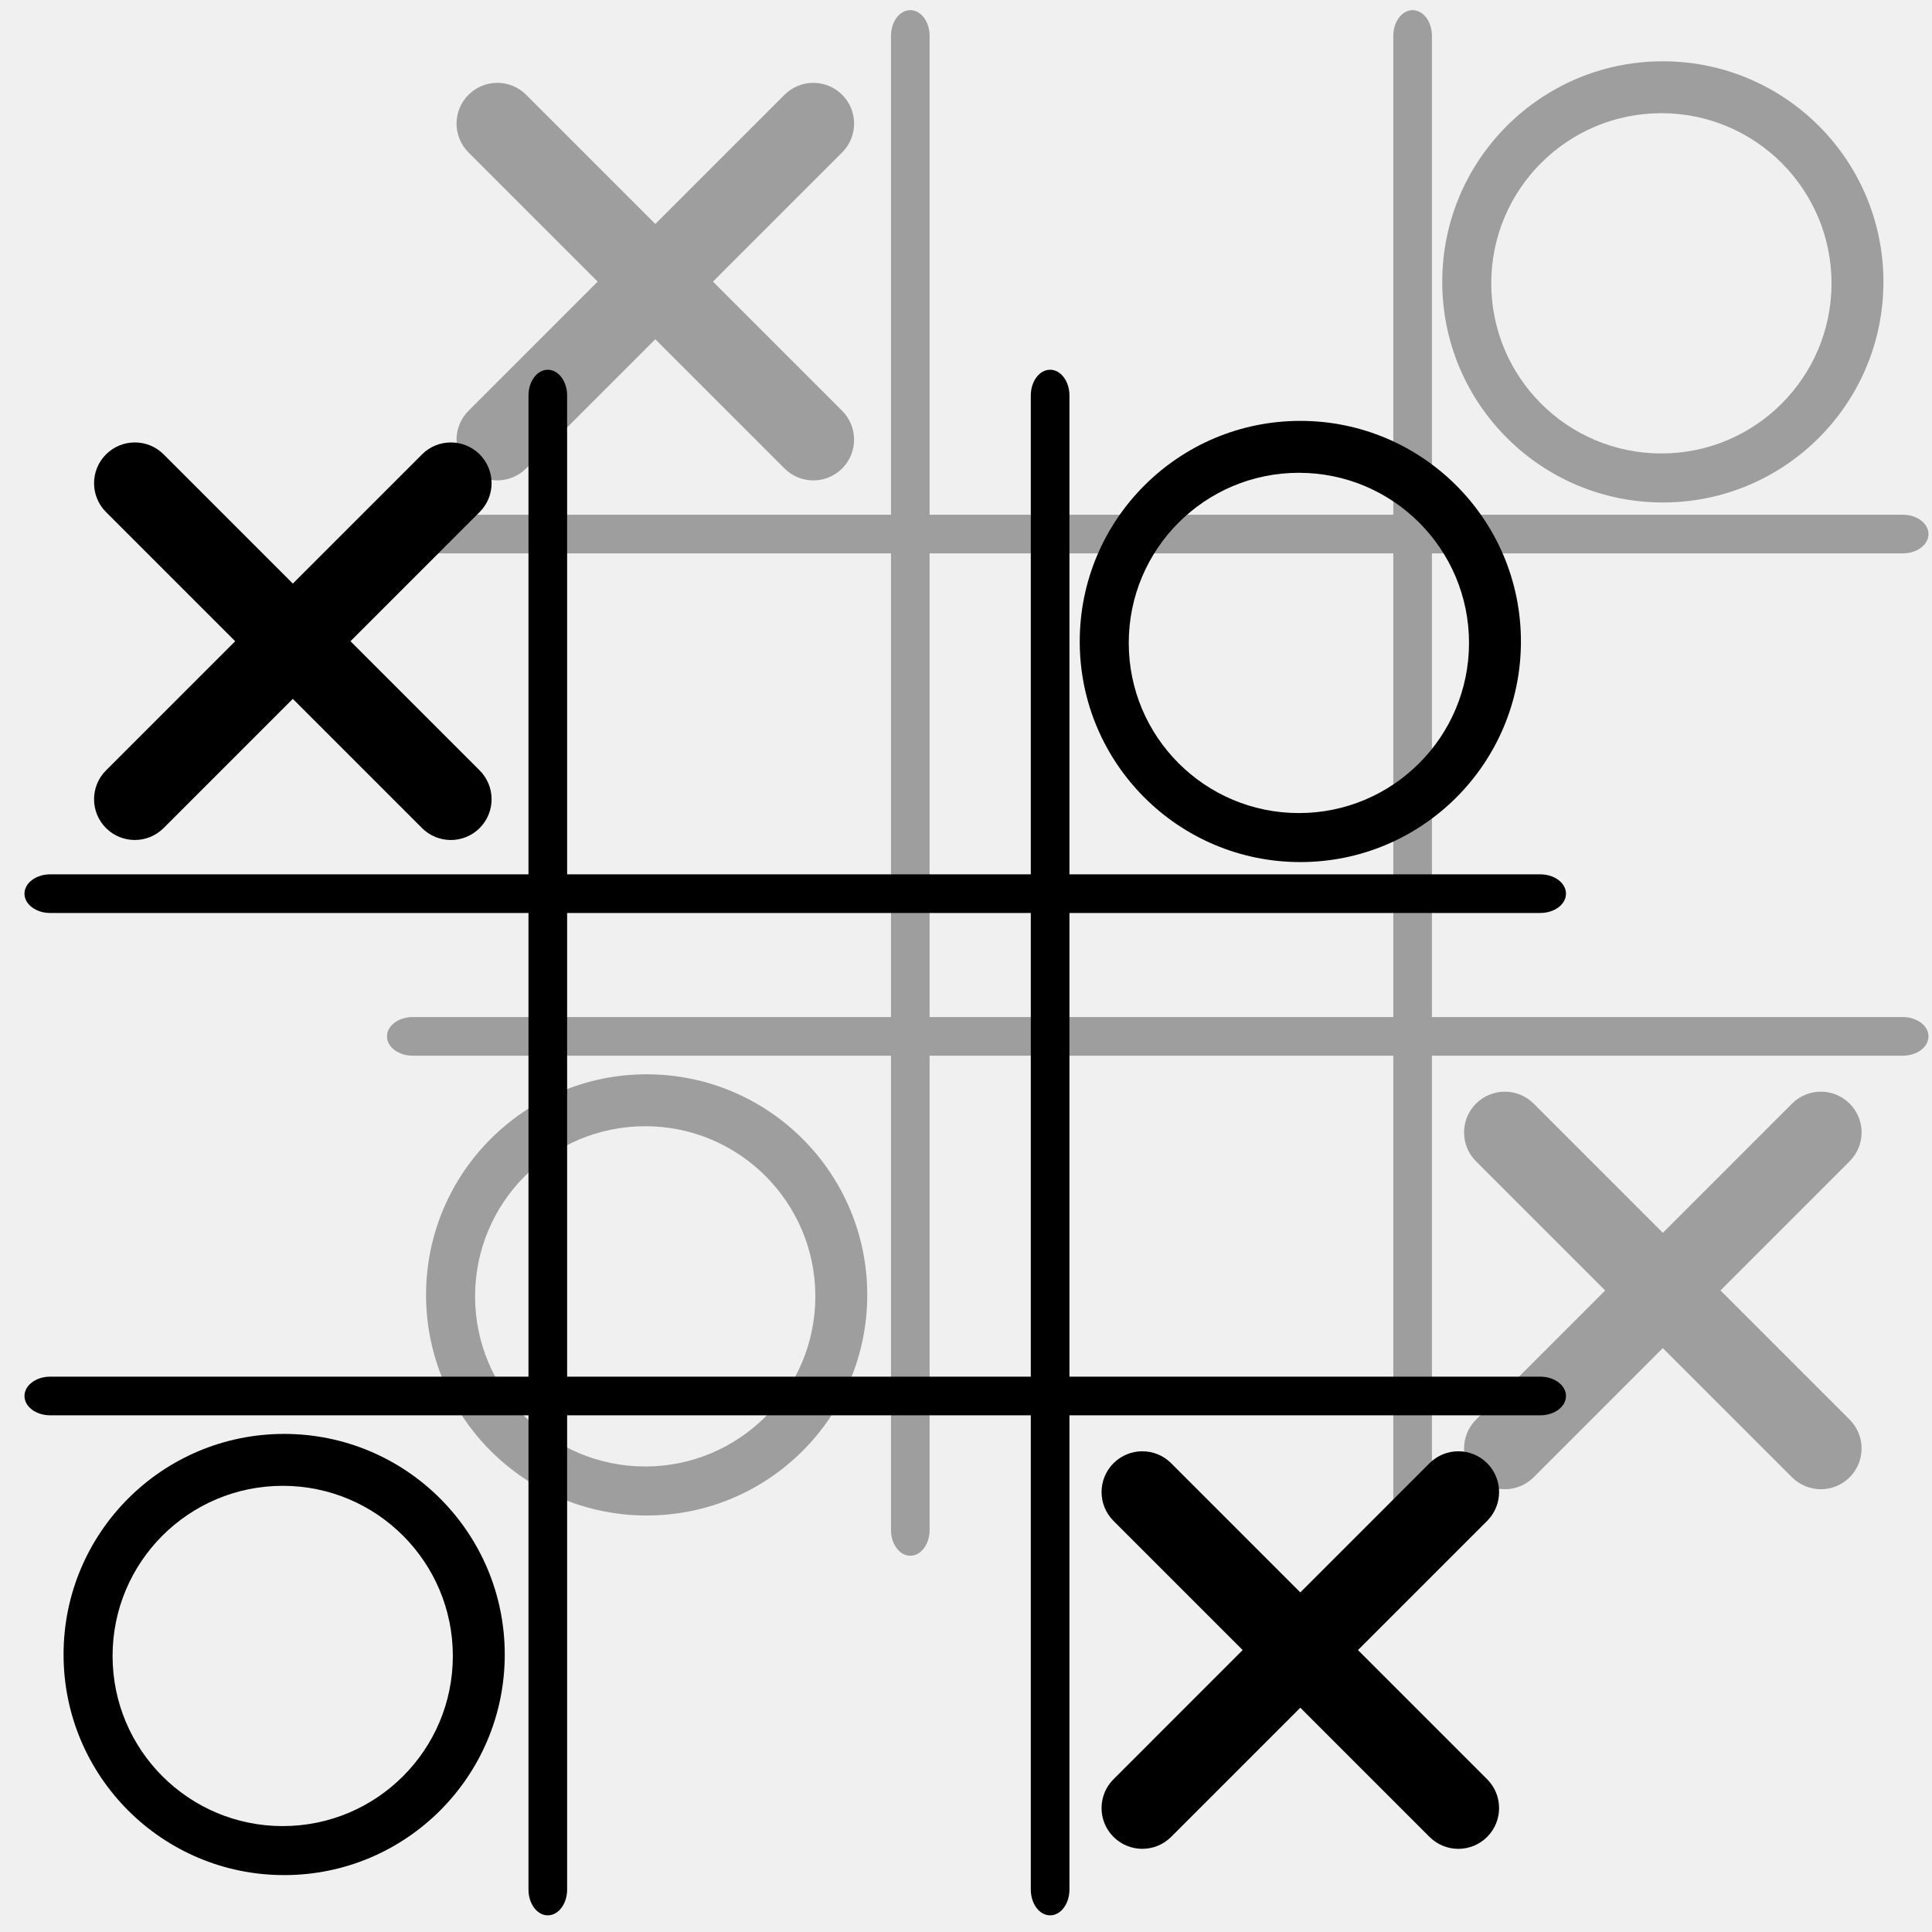
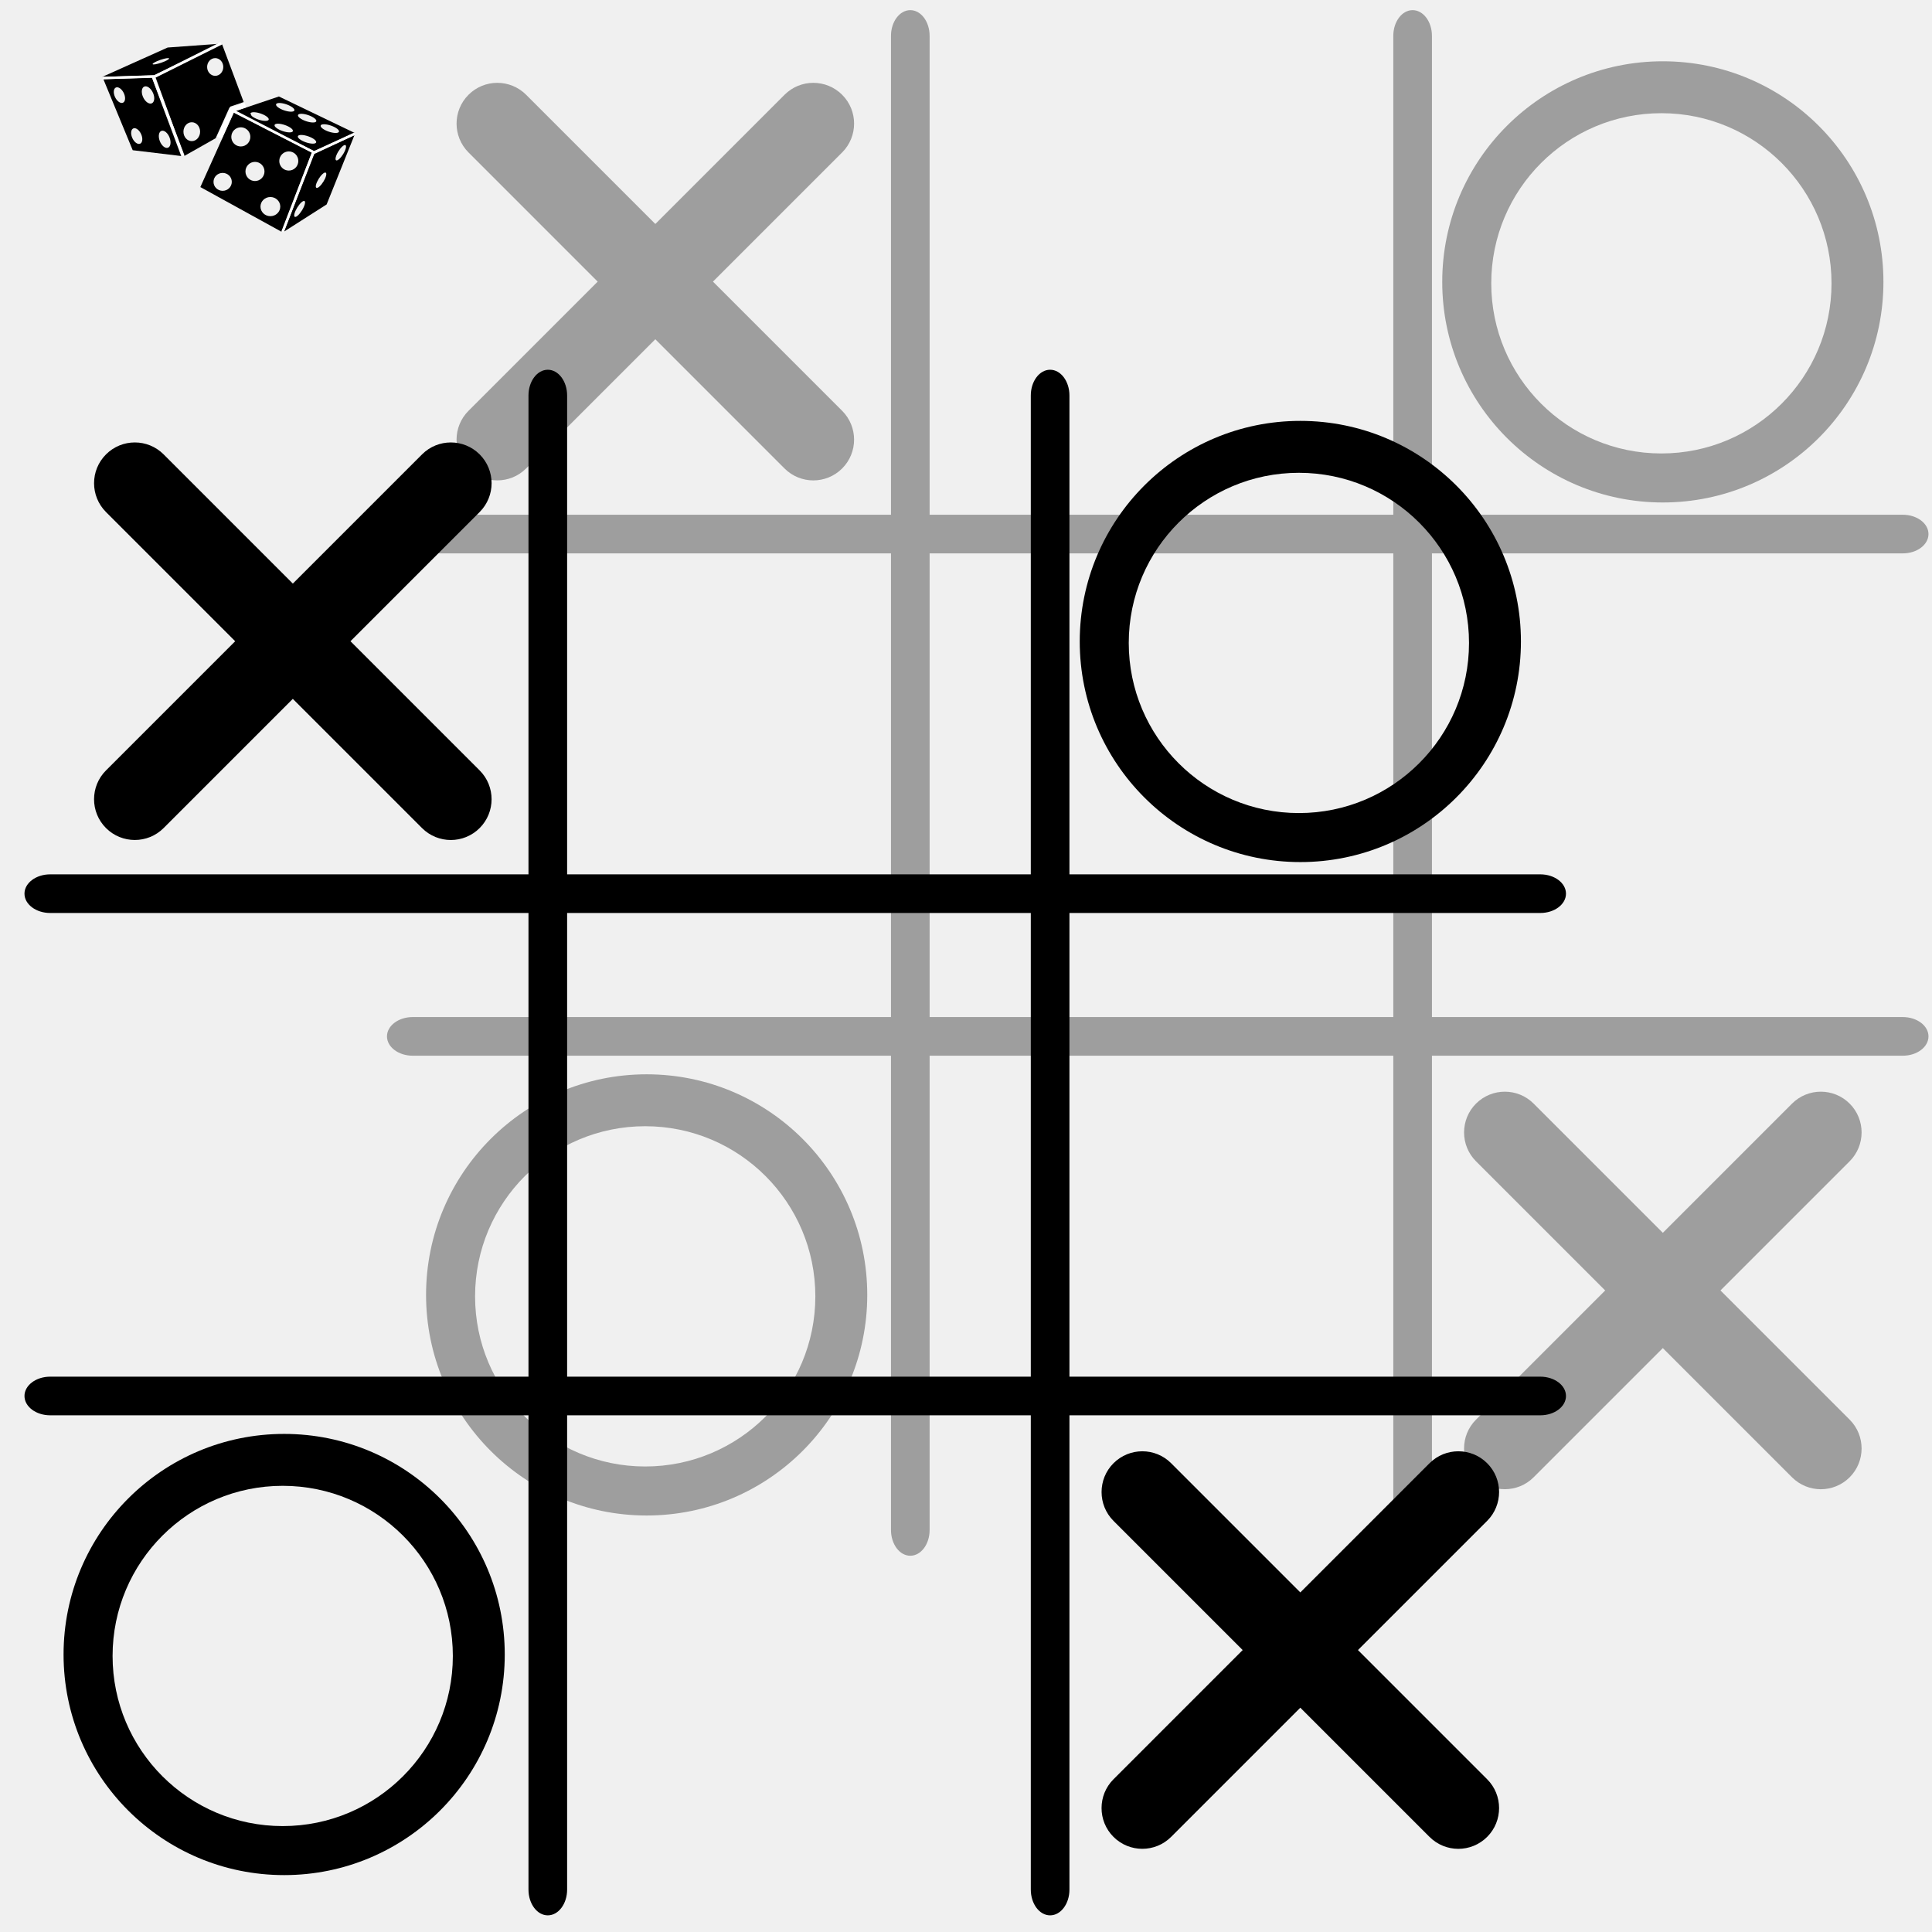
<svg xmlns="http://www.w3.org/2000/svg" version="1.1" id="Your_Icon" x="0px" y="0px" width="100px" height="100px" viewBox="0 0 100 100" enable-background="new 0 0 100 100" xml:space="preserve">
  <defs id="defs25" />
  <path d="m 53.354,20.471 v 24.785 h -24 v -24.785 c 0,-0.368 -0.112,-0.701 -0.293,-0.943 -0.181,-0.241 -0.431,-0.39 -0.707,-0.39 -0.552,0 -1,0.597 -1,1.333 v 24.785 H 2.597 c -0.367,0 -0.699,0.112 -0.94,0.293 -0.241,0.181 -0.39,0.431 -0.39,0.707 0,0.552 0.596,1 1.33,1 H 27.354 v 24 H 2.597 c -0.367,0 -0.699,0.112 -0.94,0.293 -0.241,0.181 -0.39,0.431 -0.39,0.707 0,0.552 0.596,1 1.33,1 H 27.354 v 24.549 c 0,0.368 0.112,0.701 0.293,0.943 0.181,0.241 0.431,0.39 0.707,0.39 0.552,0 1,-0.597 1,-1.333 v -24.549 h 24 v 24.549 c 0,0.368 0.112,0.701 0.293,0.943 0.181,0.241 0.431,0.39 0.707,0.39 0.552,0 1,-0.597 1,-1.333 v -24.549 h 24.372 c 0.367,0 0.699,-0.112 0.94,-0.293 0.24,-0.181 0.389,-0.431 0.389,-0.707 0,-0.552 -0.595,-1 -1.329,-1 h -24.372 v -24 h 24.372 c 0.367,0 0.699,-0.112 0.94,-0.293 0.24,-0.181 0.389,-0.431 0.389,-0.707 0,-0.552 -0.595,-1 -1.329,-1 h -24.372 v -24.785 c 0,-0.368 -0.112,-0.701 -0.293,-0.943 -0.181,-0.241 -0.431,-0.39 -0.707,-0.39 -0.552,0 -1,0.597 -1,1.333 z m 0,50.785 h -24 v -24 h 24 v 24 z" id="path3" />
  <path d="m 5.487,23.519 c 0.823,-0.824 2.159,-0.825 2.983,0 l 6.687,6.687 6.687,-6.687 c 0.824,-0.825 2.16,-0.823 2.983,0 0.412,0.412 0.618,0.952 0.618,1.492 -10e-4,0.539 -0.206,1.079 -0.618,1.492 l -6.687,6.687 6.687,6.687 c 0.824,0.824 0.823,2.16 0,2.983 -0.412,0.412 -0.952,0.618 -1.492,0.619 -0.539,-10e-4 -1.079,-0.206 -1.492,-0.619 l -6.687,-6.687 -6.687,6.687 c -0.824,0.824 -2.16,0.823 -2.983,0 -0.823,-0.823 -0.824,-2.159 0,-2.983 l 6.687,-6.687 -6.687,-6.687 c -0.823,-0.826 -0.823,-2.161 0.001,-2.984 z" id="path9" />
  <path d="m 57.635,75.736 c 0.823,-0.823 2.159,-0.824 2.983,0 l 6.687,6.687 6.687,-6.687 c 0.824,-0.824 2.16,-0.823 2.983,0 0.412,0.412 0.618,0.952 0.618,1.492 -0.001,0.539 -0.206,1.079 -0.618,1.492 l -6.687,6.687 6.687,6.687 c 0.824,0.824 0.823,2.16 0,2.983 -0.412,0.412 -0.952,0.618 -1.492,0.619 -0.539,-0.001 -1.079,-0.206 -1.492,-0.619 l -6.687,-6.687 -6.687,6.687 c -0.824,0.824 -2.16,0.823 -2.983,0 -0.823,-0.823 -0.824,-2.159 0,-2.983 l 6.687,-6.687 -6.687,-6.687 c -0.823,-0.825 -0.822,-2.16 10e-4,-2.984 z" id="path15" />
  <path d="m 3.29,85.637 c 0,6.306 5.112,11.418 11.418,11.418 6.306,0 11.418,-5.112 11.418,-11.418 0,-6.306 -5.112,-11.418 -11.418,-11.418 -6.306,0 -11.418,5.112 -11.418,11.418 z m 20.149,0.075 c 0,4.863 -3.942,8.806 -8.806,8.806 -4.863,0 -8.806,-3.943 -8.806,-8.806 0,-4.864 3.943,-8.806 8.806,-8.806 4.864,0 8.806,3.942 8.806,8.806 z" id="path19" />
  <path d="m 55.887,33.203 c 0,6.306 5.112,11.418 11.418,11.418 6.306,0 11.418,-5.112 11.418,-11.418 0,-6.306 -5.112,-11.418 -11.418,-11.418 -6.306,0 -11.418,5.112 -11.418,11.418 z m 20.149,0.075 c 0,4.863 -3.942,8.806 -8.806,8.806 -4.863,0 -8.806,-3.943 -8.806,-8.806 0,-4.864 3.943,-8.806 8.806,-8.806 4.864,0 8.806,3.942 8.806,8.806 z" id="path21" />
  <path d="M 72.117,1.858 V 26.643 h -24 V 1.858 c 0,-0.368 -0.112,-0.701 -0.293,-0.943 -0.181,-0.241 -0.431,-0.39 -0.707,-0.39 -0.552,0 -1,0.597 -1,1.333 V 26.643 h -24.757 c -0.367,0 -0.699,0.112 -0.94,0.293 -0.241,0.181 -0.39,0.431 -0.39,0.707 0,0.552 0.596,1 1.33,1 h 24.757 v 24 h -24.757 c -0.367,0 -0.699,0.112 -0.94,0.293 -0.241,0.181 -0.39,0.431 -0.39,0.707 0,0.552 0.596,1 1.33,1 h 24.757 v 24.549 c 0,0.368 0.112,0.701 0.293,0.943 0.181,0.241 0.431,0.39 0.707,0.39 0.552,0 1,-0.597 1,-1.333 v -24.549 h 24 v 24.549 c 0,0.368 0.112,0.701 0.293,0.943 0.181,0.241 0.431,0.39 0.707,0.39 0.552,0 1,-0.597 1,-1.333 v -24.549 h 24.372 c 0.367,0 0.699,-0.112 0.94,-0.293 0.24,-0.181 0.389,-0.431 0.389,-0.707 0,-0.552 -0.595,-1 -1.329,-1 h -24.372 v -24 h 24.372 c 0.367,0 0.699,-0.112 0.94,-0.293 0.24,-0.181 0.389,-0.431 0.389,-0.707 0,-0.552 -0.595,-1 -1.329,-1 h -24.372 V 1.858 c 0,-0.368 -0.112,-0.701 -0.293,-0.943 -0.181,-0.241 -0.431,-0.39 -0.707,-0.39 -0.552,0 -1,0.597 -1,1.333 z m 0,50.785 h -24 v -24 h 24 v 24 z" id="path3-4" style="opacity:0.341" />
  <path d="m 24.25,4.906 c 0.823,-0.824 2.159,-0.825 2.983,0 l 6.687,6.687 6.687,-6.687 c 0.824,-0.825 2.16,-0.823 2.983,0 0.412,0.412 0.618,0.952 0.618,1.492 -10e-4,0.539 -0.206,1.079 -0.618,1.492 l -6.687,6.687 6.687,6.687 c 0.824,0.824 0.823,2.16 0,2.983 -0.412,0.412 -0.952,0.618 -1.492,0.619 -0.539,-0.001 -1.079,-0.206 -1.492,-0.619 l -6.687,-6.687 -6.687,6.687 c -0.824,0.824 -2.16,0.823 -2.983,0 -0.823,-0.823 -0.824,-2.159 0,-2.983 l 6.687,-6.687 -6.687,-6.687 c -0.823,-0.826 -0.823,-2.161 10e-4,-2.984 z" id="path9-2" style="opacity:0.341" />
  <path d="m 76.398,57.123 c 0.823,-0.823 2.159,-0.824 2.983,0 l 6.687,6.687 6.687,-6.687 c 0.824,-0.824 2.16,-0.823 2.983,0 0.412,0.412 0.618,0.952 0.618,1.492 -10e-4,0.539 -0.206,1.079 -0.618,1.492 l -6.687,6.687 6.687,6.687 c 0.824,0.824 0.823,2.16 0,2.983 -0.412,0.412 -0.952,0.618 -1.492,0.619 -0.539,-0.001 -1.079,-0.206 -1.492,-0.619 l -6.687,-6.687 -6.687,6.687 c -0.824,0.824 -2.16,0.823 -2.983,0 -0.823,-0.823 -0.824,-2.159 0,-2.983 l 6.687,-6.687 -6.687,-6.687 c -0.823,-0.825 -0.822,-2.16 10e-4,-2.984 z" id="path15-3" style="opacity:0.341" />
  <path d="m 22.053,67.024 c 0,6.306 5.112,11.418 11.418,11.418 6.306,0 11.418,-5.112 11.418,-11.418 0,-6.306 -5.112,-11.418 -11.418,-11.418 -6.306,0 -11.418,5.112 -11.418,11.418 z m 20.149,0.075 c 0,4.863 -3.942,8.806 -8.806,8.806 -4.863,0 -8.806,-3.943 -8.806,-8.806 0,-4.864 3.943,-8.806 8.806,-8.806 4.864,0 8.806,3.942 8.806,8.806 z" id="path19-2" style="opacity:0.341" />
  <path d="m 74.65,14.59 c 0,6.306 5.112,11.418 11.418,11.418 6.306,0 11.418,-5.112 11.418,-11.418 0,-6.306 -5.112,-11.418 -11.418,-11.418 -6.306,0 -11.418,5.112 -11.418,11.418 z m 20.149,0.075 c 0,4.863 -3.942,8.806 -8.806,8.806 -4.863,0 -8.806,-3.943 -8.806,-8.806 0,-4.864 3.943,-8.806 8.806,-8.806 4.864,0 8.806,3.942 8.806,8.806 z" id="path21-2" style="opacity:0.341" />
+   <g transform="matrix(0.1371834,0,0,0.1245401,5.038758,1.020379)" id="g3044">
+     <g id="g4041">
+       <g id="Captions" />
+       <path id="path10" d="M 26.53,11.559 1.858,23.755 21.425,23.045 45.955,10 26.53,11.559 z m -2.351,6.292 c -1.714,0.655 -3.201,0.929 -3.322,0.613 -0.122,-0.318 1.169,-1.105 2.882,-1.761 1.713,-0.655 3.201,-0.929 3.322,-0.612 0.122,0.317 -1.169,1.105 -2.882,1.76 z" />
+       <path id="path14" d="M 20.576,24.037 2.284,24.747 13.344,54.24 31.635,56.65 20.576,24.037 z M 9.602,34.523 C 8.656,34.9 7.321,33.781 6.621,32.023 5.922,30.265 6.12,28.534 7.065,28.157 c 0.946,-0.377 2.28,0.742 2.981,2.5 0.7,1.758 0.501,3.489 -0.444,3.866 z m 6.464,17.039 c -0.953,0.358 -2.267,-0.785 -2.935,-2.556 -0.669,-1.771 -0.438,-3.497 0.514,-3.856 0.953,-0.36 2.266,0.784 2.935,2.555 0.669,1.769 0.439,3.496 -0.514,3.857 z M 20.46,34.79 c -1.063,0.406 -2.527,-0.84 -3.268,-2.784 -0.739,-1.944 -0.478,-3.848 0.586,-4.252 1.065,-0.407 2.528,0.84 3.268,2.783 0.742,1.943 0.479,3.848 -0.586,4.253 z m 6.115,18.433 c -1.039,0.346 -2.405,-0.952 -3.05,-2.896 -0.646,-1.943 -0.327,-3.801 0.711,-4.146 1.039,-0.346 2.406,0.952 3.051,2.896 0.646,1.944 0.327,3.8 -0.712,4.146 z" />
+       <path id="path18" d="M 81.827,55.799 70.343,88.127 86.507,76.781 97,48 81.827,55.799 z m -4.574,23.354 c -1.008,1.819 -2.241,3.064 -2.756,2.775 -0.513,-0.282 -0.112,-1.986 0.895,-3.805 1.009,-1.816 2.242,-3.061 2.756,-2.775 0.514,0.286 0.113,1.99 -0.895,3.805 z m 8.081,-11.922 c -0.967,1.745 -2.169,2.932 -2.683,2.646 -0.515,-0.286 -0.146,-1.931 0.823,-3.679 0.968,-1.745 2.169,-2.932 2.682,-2.646 0.514,0.287 0.147,1.931 -0.822,3.679 z m 4.761,-8.789 c -0.513,-0.284 -0.145,-1.933 0.823,-3.679 0.969,-1.746 2.169,-2.932 2.683,-2.646 0.514,0.284 0.146,1.931 -0.822,3.678 -0.968,1.746 -2.17,2.933 -2.684,2.647 z" />
+       <path id="path22" d="M 50.209,36.09 55.217,34.227 47.09,10.283 21.993,24.037 32.769,56.649 44.64,49.254 49.784,36.656 50.209,36.09 z M 35.627,50.458 c -1.736,0 -3.143,-1.756 -3.143,-3.923 0,-2.166 1.407,-3.923 3.143,-3.923 1.736,0 3.144,1.757 3.144,3.923 0,2.167 -1.408,3.923 -3.144,3.923 z m 8.84,-27.13 c -1.684,0 -3.049,-1.649 -3.049,-3.685 0,-2.035 1.365,-3.685 3.049,-3.685 1.684,0 3.048,1.65 3.048,3.685 0,2.036 -1.365,3.685 -3.048,3.685 z" />
+       <path id="path24" d="M 51.484,38.642 38.865,69.551 69.493,88.127 80.976,55.231 51.484,38.642 z m -4.206,32.471 c -1.906,0 -3.45,-1.668 -3.45,-3.723 0,-2.057 1.543,-3.723 3.45,-3.723 1.907,0 3.45,1.666 3.45,3.723 10e-4,2.055 -1.543,3.723 -3.45,3.723 z m 3.261,-22.415 c 0,-0.025 0.004,-0.051 0.004,-0.075 0.035,-2.163 1.628,-3.907 3.588,-3.907 0.66,0 1.277,0.201 1.809,0.546 1.066,0.691 1.784,1.969 1.784,3.437 0,2.199 -1.608,3.981 -3.593,3.981 -1.984,0 -3.592,-1.783 -3.592,-3.982 z m 5.342,14.366 c 0,-2.197 1.607,-3.981 3.592,-3.981 1.985,0 3.592,1.784 3.592,3.981 0,2.201 -1.607,3.982 -3.592,3.982 -1.985,0 -3.592,-1.78 -3.592,-3.982 z m 9.404,18.588 c -2.062,0 -3.733,-1.783 -3.733,-3.981 0,-2.199 1.671,-3.982 3.733,-3.982 2.063,0 3.734,1.783 3.734,3.982 10e-4,2.198 -1.67,3.981 -3.734,3.981 z m 6.948,-18.953 c -1.983,0 -3.592,-1.782 -3.592,-3.98 0,-2.2 1.608,-3.983 3.592,-3.983 1.984,0 3.592,1.783 3.592,3.983 0,2.198 -1.608,3.98 -3.592,3.98 z" style="fill:#000000;fill-opacity:1;stroke:#ffffff;stroke-width:1;stroke-linecap:butt;stroke-linejoin:miter;stroke-miterlimit:4;stroke-opacity:0;stroke-dasharray:none;marker-start:none" />
+       <path id="path26" d="M 68.499,31.907 51.91,38.074 81.827,54.663 97,47.007 68.499,31.907 z m -3.857,9.661 c -0.261,0.682 -2.015,0.646 -3.916,-0.083 -1.104,-0.423 -2.014,-0.986 -2.531,-1.518 l -0.438,-1.036 c 0.013,-0.035 0.033,-0.065 0.054,-0.096 0.387,-0.581 2.056,-0.514 3.861,0.178 1.901,0.728 3.23,1.872 2.97,2.555 z m 9.122,4.773 c -0.262,0.683 -2.016,0.646 -3.917,-0.082 -1.901,-0.728 -3.229,-1.872 -2.968,-2.554 0.261,-0.683 2.015,-0.646 3.915,0.082 1.901,0.728 3.231,1.872 2.97,2.554 z M 74.33,37.74 c -0.26,0.682 -2.015,0.645 -3.915,-0.083 -1.901,-0.728 -3.231,-1.871 -2.97,-2.554 0.262,-0.682 2.013,-0.645 3.916,0.083 1.901,0.728 3.23,1.87 2.969,2.554 z m 8.225,13.28 c -0.262,0.683 -2.015,0.647 -3.916,-0.081 -1.901,-0.728 -3.229,-1.871 -2.971,-2.554 0.262,-0.684 2.016,-0.646 3.917,0.082 1.901,0.728 3.231,1.87 2.97,2.553 z m 0.047,-8.791 c -0.262,0.682 -2.013,0.646 -3.916,-0.083 -1.902,-0.727 -3.229,-1.871 -2.969,-2.554 0.26,-0.682 2.014,-0.646 3.915,0.083 1.901,0.729 3.231,1.871 2.97,2.554 z m 4.637,4.266 c -1.9,-0.728 -3.229,-1.871 -2.969,-2.553 0.262,-0.684 2.016,-0.646 3.917,0.082 1.901,0.728 3.229,1.872 2.97,2.554 -0.262,0.682 -2.016,0.646 -3.918,-0.083 z" />
+       <path style="fill:none;stroke:#ffffff;stroke-width:1px;stroke-linecap:butt;stroke-linejoin:miter;stroke-opacity:1" d="M 51.177,37.775 81.494,55.01 69.915,88.156" id="path4031" />
+       <path style="fill:none;stroke:#ffffff;stroke-width:1px;stroke-linecap:butt;stroke-linejoin:miter;stroke-opacity:1" d="M 97.05,47.409 81.494,55.275" id="path4033" />
+       <path style="fill:none;stroke:#ffffff;stroke-width:2;stroke-linecap:butt;stroke-linejoin:miter;stroke-miterlimit:4;stroke-opacity:1;stroke-dasharray:none" d="m 46.05,49 4.861,-11.667 4.95,-1.856" id="path4035" />
+       <path style="fill:none;stroke:#ffffff;stroke-width:1px;stroke-linecap:butt;stroke-linejoin:miter;stroke-opacity:1" d="M 32.439,56.69 21.036,23.632 2.033,24.251" id="path4037" />
+       <path style="fill:none;stroke:#ffffff;stroke-width:1px;stroke-linecap:butt;stroke-linejoin:miter;stroke-opacity:1" d="M 46.669,9.755 21.567,23.632" id="path4039" />
+     </g>
+     <path id="path2994" d="m 15.086,51.322 c -1.665,-0.857 -2.82,-4.376 -1.843,-5.617 0.584,-0.742 1.45,-0.553 2.327,0.506 0.795,0.961 1.076,1.716 1.159,3.124 0.076,1.274 0.053,1.384 -0.375,1.812 -0.53,0.53 -0.567,0.535 -1.267,0.175 z" style="fill:#ff6600;fill-opacity:0;fill-rule:nonzero;stroke:#ffffff;stroke-width:0.354;stroke-linecap:butt;stroke-linejoin:miter;stroke-miterlimit:4;stroke-opacity:0;stroke-dasharray:none;stroke-dashoffset:0" />
+     <path id="path2996" d="M 8.094,33.944 C 6.75,32.836 5.936,30.083 6.584,28.832 c 0.932,-1.802 3.699,0.939 3.721,3.687 0.015,1.851 -0.945,2.47 -2.211,1.426 z" style="fill:#ff6600;fill-opacity:0;fill-rule:nonzero;stroke:#ffffff;stroke-width:0.354;stroke-linecap:butt;stroke-linejoin:miter;stroke-miterlimit:4;stroke-opacity:0;stroke-dasharray:none;stroke-dashoffset:0" />
+     <path id="path2998" d="m 19.299,34.5 c -1.273,-0.71 -2.193,-2.453 -2.319,-4.393 -0.077,-1.193 -0.056,-1.284 0.441,-1.839 0.432,-0.483 0.604,-0.563 0.998,-0.464 1.828,0.459 3.572,4.391 2.697,6.083 -0.266,0.514 -0.759,0.922 -1.116,0.922 -0.081,0 -0.396,-0.139 -0.701,-0.309 z" style="fill:#ff6600;fill-opacity:0;fill-rule:nonzero;stroke:#ffffff;stroke-width:0.354;stroke-linecap:butt;stroke-linejoin:miter;stroke-miterlimit:4;stroke-opacity:0;stroke-dasharray:none;stroke-dashoffset:0" />
+     <path id="path3000" d="m 25.099,52.577 c -1.407,-1.271 -2.197,-4.215 -1.495,-5.571 0.266,-0.513 0.431,-0.628 0.968,-0.673 2.114,-0.176 3.976,5.362 2.217,6.594 -0.574,0.402 -0.94,0.326 -1.689,-0.351 z" style="fill:#ff6600;fill-opacity:0;fill-rule:nonzero;stroke:#ffffff;stroke-width:0.354;stroke-linecap:butt;stroke-linejoin:miter;stroke-miterlimit:4;stroke-opacity:0;stroke-dasharray:none;stroke-dashoffset:0" />
+     <path id="path3002" d="M 34.351,49.946 C 32.096,48.562 32.076,44.478 34.318,43.112 c 2.072,-1.264 4.645,1.081 4.309,3.927 -0.298,2.525 -2.481,4.009 -4.275,2.907 z" style="fill:#ff6600;fill-opacity:0;fill-rule:nonzero;stroke:#ffffff;stroke-width:0.354;stroke-linecap:butt;stroke-linejoin:miter;stroke-miterlimit:4;stroke-opacity:0;stroke-dasharray:none;stroke-dashoffset:0" />
+     <path id="path3004" d="m 43.702,23.039 c -1.968,-0.666 -2.766,-3.439 -1.576,-5.47 0.679,-1.159 1.645,-1.644 2.831,-1.422 2.419,0.454 3.248,4.326 1.328,6.201 -0.806,0.787 -1.641,1.01 -2.583,0.691 l 0,0 z" style="fill:#ff6600;fill-opacity:0;fill-rule:nonzero;stroke:#ffffff;stroke-width:0.354;stroke-linecap:butt;stroke-linejoin:miter;stroke-miterlimit:4;stroke-opacity:0;stroke-dasharray:none;stroke-dashoffset:0" />
+     <path id="path3006" d="m 21.048,18.337 c 0.193,-0.58 3.59,-2.004 5.243,-2.198 l 0.816,-0.096 -0.442,0.368 c -0.667,0.556 -2.492,1.383 -3.928,1.781 -1.477,0.409 -1.786,0.436 -1.689,0.145 z" style="fill:#ff6600;fill-opacity:0;fill-rule:nonzero;stroke:#ffffff;stroke-width:0.354;stroke-linecap:butt;stroke-linejoin:miter;stroke-miterlimit:4;stroke-opacity:0;stroke-dasharray:none;stroke-dashoffset:0" />
+     <path id="path3008" d="m 53.384,52.439 c -0.939,-0.192 -2.171,-1.341 -2.497,-2.329 -0.122,-0.37 -0.187,-1.162 -0.147,-1.792 0.239,-3.756 4.794,-4.738 6.433,-1.388 1.391,2.842 -0.855,6.107 -3.789,5.508 z" style="fill:#ff6600;fill-opacity:0;fill-rule:nonzero;stroke:#ffffff;stroke-width:0.354;stroke-linecap:butt;stroke-linejoin:miter;stroke-miterlimit:4;stroke-opacity:0;stroke-dasharray:none;stroke-dashoffset:0" />
+     <path id="path3010" d="m 70.904,62.273 c -0.838,-0.413 -1.764,-1.522 -1.999,-2.395 -0.747,-2.769 1.568,-5.591 4.041,-4.925 3.238,0.872 3.703,5.897 0.674,7.273 -0.892,0.405 -1.952,0.424 -2.715,0.047 l 0,0 z" style="fill:#ff6600;fill-opacity:0;fill-rule:nonzero;stroke:#ffffff;stroke-width:0.354;stroke-linecap:butt;stroke-linejoin:miter;stroke-miterlimit:4;stroke-opacity:0;stroke-dasharray:none;stroke-dashoffset:0" />
+     <path id="path3012" d="m 58.207,66.648 c -1.848,-0.84 -2.733,-3.329 -1.864,-5.244 0.407,-0.896 1.653,-1.982 2.445,-2.13 1.522,-0.286 2.928,0.445 3.652,1.898 1.075,2.158 0.23,4.658 -1.873,5.536 -0.856,0.357 -1.476,0.342 -2.36,-0.06 l 0,0 z" style="fill:#ff6600;fill-opacity:0;fill-rule:nonzero;stroke:#ffffff;stroke-width:0.354;stroke-linecap:butt;stroke-linejoin:miter;stroke-miterlimit:4;stroke-opacity:0;stroke-dasharray:none;stroke-dashoffset:0" />
+     <path id="path3014" d="m 63.876,81.233 c -1.244,-0.543 -2.206,-2.153 -2.209,-3.694 -0.003,-1.919 1.74,-3.698 3.623,-3.698 1.929,0 3.622,1.793 3.622,3.836 0,1.42 -0.936,2.92 -2.194,3.517 -0.715,0.339 -2.108,0.358 -2.842,0.038 z" style="fill:#ff6600;fill-opacity:0;fill-rule:nonzero;stroke:#ffffff;stroke-width:0.354;stroke-linecap:butt;stroke-linejoin:miter;stroke-miterlimit:4;stroke-opacity:0;stroke-dasharray:none;stroke-dashoffset:0" />
+     <path id="path3016" d="m 45.929,70.651 c -2.089,-1.057 -2.588,-3.93 -0.996,-5.743 1.259,-1.434 3.237,-1.484 4.605,-0.116 1.814,1.814 1.191,4.996 -1.171,5.983 -0.897,0.375 -1.514,0.344 -2.438,-0.124 z" style="fill:#ff6600;fill-opacity:0;fill-rule:nonzero;stroke:#ffffff;stroke-width:0.354;stroke-linecap:butt;stroke-linejoin:miter;stroke-miterlimit:4;stroke-opacity:0;stroke-dasharray:none;stroke-dashoffset:0" />
+     <path id="path3018" d="m 74.442,81.004 c 0.208,-1.846 2.769,-5.782 3.564,-5.477 0.368,0.141 0.351,0.558 -0.071,1.785 -0.696,2.024 -2.501,4.52 -3.267,4.52 -0.275,0 -0.306,-0.114 -0.225,-0.828 z" style="fill:#ff6600;fill-opacity:0;fill-rule:nonzero;stroke:#ffffff;stroke-width:0.354;stroke-linecap:butt;stroke-linejoin:miter;stroke-miterlimit:4;stroke-opacity:0;stroke-dasharray:none;stroke-dashoffset:0" />
+     <path id="path3020" d="m 82.59,69.545 c -0.442,-1.151 2.297,-5.921 3.4,-5.921 0.247,0 0.28,0.143 0.208,0.894 -0.112,1.17 -1.195,3.296 -2.253,4.422 -0.852,0.908 -1.183,1.055 -1.355,0.605 z" style="fill:#ff6600;fill-opacity:0;fill-rule:nonzero;stroke:#ffffff;stroke-width:0.354;stroke-linecap:butt;stroke-linejoin:miter;stroke-miterlimit:4;stroke-opacity:0;stroke-dasharray:none;stroke-dashoffset:0" />
+     <path id="path3022" d="m 90.013,58.049 c -0.152,-0.395 0.26,-1.78 0.892,-2.999 0.646,-1.247 2.271,-3.021 2.589,-2.824 0.669,0.414 -0.629,3.685 -2.077,5.232 -0.835,0.893 -1.225,1.057 -1.404,0.591 z" style="fill:#ff6600;fill-opacity:0;fill-rule:nonzero;stroke:#ffffff;stroke-width:0.354;stroke-linecap:butt;stroke-linejoin:miter;stroke-miterlimit:4;stroke-opacity:0;stroke-dasharray:none;stroke-dashoffset:0" />
+     <path id="path3024" d="m 88.802,46.827 c -1.668,-0.334 -3.447,-1.267 -4.171,-2.188 -0.344,-0.438 -0.356,-0.516 -0.115,-0.758 0.555,-0.555 2.932,-0.189 4.697,0.724 0.86,0.445 1.799,1.342 1.799,1.718 0,0.59 -0.831,0.78 -2.21,0.504 z" style="fill:#ff6600;fill-opacity:0;fill-rule:nonzero;stroke:#ffffff;stroke-width:0.354;stroke-linecap:butt;stroke-linejoin:miter;stroke-miterlimit:4;stroke-opacity:0;stroke-dasharray:none;stroke-dashoffset:0" />
+     <path id="path3026" d="M 79.137,42.162 C 77.744,41.674 76.974,41.223 76.256,40.472 c -0.64,-0.669 -0.471,-1.122 0.455,-1.216 2.089,-0.21 6.315,1.966 5.705,2.939 -0.3,0.479 -1.86,0.463 -3.279,-0.033 z" style="fill:#ff6600;fill-opacity:0;fill-rule:nonzero;stroke:#ffffff;stroke-width:0.354;stroke-linecap:butt;stroke-linejoin:miter;stroke-miterlimit:4;stroke-opacity:0;stroke-dasharray:none;stroke-dashoffset:0" />
+     <path id="path3028" d="m 72.008,37.988 c -1.708,-0.34 -3.917,-1.521 -4.346,-2.322 -0.702,-1.311 2.853,-1.081 5.053,0.327 1.556,0.996 1.911,1.675 1.049,2.003 -0.511,0.194 -0.75,0.193 -1.756,-0.007 z" style="fill:#ff6600;fill-opacity:0;fill-rule:nonzero;stroke:#ffffff;stroke-width:0.354;stroke-linecap:butt;stroke-linejoin:miter;stroke-miterlimit:4;stroke-opacity:0;stroke-dasharray:none;stroke-dashoffset:0" />
+     <path id="path3030" d="m 61.034,41.466 c -1.33,-0.499 -2.258,-1.063 -2.724,-1.655 -0.919,-1.169 -0.026,-1.598 2.148,-1.032 2.17,0.565 4.113,1.856 3.999,2.656 -0.079,0.551 -1.991,0.569 -3.423,0.031 z" style="fill:#ff6600;fill-opacity:0;fill-rule:nonzero;stroke:#ffffff;stroke-width:0.354;stroke-linecap:butt;stroke-linejoin:miter;stroke-miterlimit:4;stroke-opacity:0;stroke-dasharray:none;stroke-dashoffset:0" />
+     <path id="path3032" d="m 70.553,46.387 c -1.951,-0.624 -3.772,-1.993 -3.521,-2.647 0.397,-1.034 4.752,0.151 6.233,1.697 0.4,0.418 0.463,0.583 0.31,0.825 -0.245,0.391 -1.968,0.462 -3.023,0.125 l 0,0 z" style="fill:#ff6600;fill-opacity:0;fill-rule:nonzero;stroke:#ffffff;stroke-width:0.354;stroke-linecap:butt;stroke-linejoin:miter;stroke-miterlimit:4;stroke-opacity:0;stroke-dasharray:none;stroke-dashoffset:0" />
+     <path id="path3034" d="m 79.769,51.169 c -2.149,-0.601 -4.035,-1.878 -3.923,-2.656 0.077,-0.539 1.756,-0.583 3.252,-0.086 1.896,0.631 3.8,2.168 3.302,2.666 -0.312,0.312 -1.649,0.351 -2.631,0.076 z" style="fill:#ff6600;fill-opacity:0;fill-rule:nonzero;stroke:#ffffff;stroke-width:0.354;stroke-linecap:butt;stroke-linejoin:miter;stroke-miterlimit:4;stroke-opacity:0;stroke-dasharray:none;stroke-dashoffset:0" />
+     <path id="path3036" d="m 67.5,46.383 c -7.73,-4.407 -14.229,-8.119 -14.443,-8.247 -0.355,-0.214 0.29,-0.487 7.41,-3.135 4.29,-1.596 7.886,-2.901 7.991,-2.901 0.105,2.64e-4 6.277,3.225 13.714,7.166 7.438,3.941 13.737,7.275 13.997,7.409 0.462,0.238 0.285,0.34 -6.914,4.001 -4.063,2.066 -7.459,3.748 -7.545,3.739 -0.086,-0.01 -6.481,-3.624 -14.21,-8.031 z m 14.671,4.993 c 0.682,-0.345 0.644,-0.781 -0.134,-1.521 -1.163,-1.106 -3.305,-1.958 -4.932,-1.961 -1.225,-0.003 -1.473,0.116 -1.473,0.706 0,1.52 4.906,3.603 6.539,2.777 l 0,0 z m 8.855,-4.466 c 0.277,-0.171 0.179,-0.895 -0.184,-1.355 -0.41,-0.521 -2.427,-1.611 -3.52,-1.902 -1.003,-0.267 -2.626,-0.264 -2.95,0.005 -0.377,0.313 -0.313,0.619 0.27,1.283 0.656,0.747 2.295,1.632 3.654,1.972 0.954,0.239 2.342,0.238 2.731,-0.003 l 0,0 z m -17.33,-0.355 c 0.838,-1.01 -2.217,-3.043 -5.063,-3.369 -3.153,-0.362 -2,2.02 1.598,3.301 1.157,0.412 3.147,0.451 3.465,0.068 z m 8.665,-3.973 c 0.805,-0.431 0.085,-1.557 -1.549,-2.422 -3.434,-1.818 -6.759,-1.256 -4.429,0.749 1.584,1.363 4.849,2.277 5.978,1.673 z M 64.392,41.95 c 0.163,-0.062 0.28,-0.314 0.28,-0.6 0,-1.045 -2.533,-2.549 -4.856,-2.883 -1.123,-0.162 -1.354,-0.147 -1.75,0.113 -0.412,0.27 -0.436,0.346 -0.25,0.784 0.114,0.267 0.315,0.615 0.447,0.775 0.311,0.375 2.136,1.347 3.097,1.649 0.79,0.249 2.56,0.344 3.031,0.163 l 0,0 z m 9.84,-3.879 c 0.089,-0.055 0.162,-0.262 0.162,-0.46 0,-1.281 -3.176,-2.994 -5.593,-3.016 -1.532,-0.014 -1.883,0.576 -0.951,1.597 0.595,0.652 2.721,1.725 3.903,1.97 0.769,0.159 2.157,0.109 2.48,-0.09 l 0,0 z" style="fill:#ff6600;fill-opacity:0;fill-rule:nonzero;stroke:#ffffff;stroke-width:0.354;stroke-linecap:butt;stroke-linejoin:miter;stroke-miterlimit:4;stroke-opacity:0;stroke-dasharray:none;stroke-dashoffset:0" />
+     <path id="path3038" d="m 67.5,46.383 c -7.73,-4.407 -14.229,-8.119 -14.443,-8.247 -0.355,-0.214 0.29,-0.487 7.41,-3.135 4.29,-1.596 7.886,-2.901 7.991,-2.901 0.105,2.64e-4 6.277,3.225 13.714,7.166 7.438,3.941 13.737,7.275 13.997,7.409 0.462,0.238 0.285,0.34 -6.914,4.001 -4.063,2.066 -7.459,3.748 -7.545,3.739 -0.086,-0.01 -6.481,-3.624 -14.21,-8.031 z m 14.671,4.993 c 0.682,-0.345 0.644,-0.781 -0.134,-1.521 -1.163,-1.106 -3.305,-1.958 -4.932,-1.961 -1.225,-0.003 -1.473,0.116 -1.473,0.706 0,1.52 4.906,3.603 6.539,2.777 l 0,0 z m 8.855,-4.466 c 0.277,-0.171 0.179,-0.895 -0.184,-1.355 -0.41,-0.521 -2.427,-1.611 -3.52,-1.902 -1.003,-0.267 -2.626,-0.264 -2.95,0.005 -0.377,0.313 -0.313,0.619 0.27,1.283 0.656,0.747 2.295,1.632 3.654,1.972 0.954,0.239 2.342,0.238 2.731,-0.003 l 0,0 z m -17.33,-0.355 c 0.838,-1.01 -2.217,-3.043 -5.063,-3.369 -3.153,-0.362 -2,2.02 1.598,3.301 1.157,0.412 3.147,0.451 3.465,0.068 z m 8.665,-3.973 c 0.805,-0.431 0.085,-1.557 -1.549,-2.422 -3.434,-1.818 -6.759,-1.256 -4.429,0.749 1.584,1.363 4.849,2.277 5.978,1.673 z M 64.392,41.95 c 0.163,-0.062 0.28,-0.314 0.28,-0.6 0,-1.045 -2.533,-2.549 -4.856,-2.883 -1.123,-0.162 -1.354,-0.147 -1.75,0.113 -0.412,0.27 -0.436,0.346 -0.25,0.784 0.114,0.267 0.315,0.615 0.447,0.775 0.311,0.375 2.136,1.347 3.097,1.649 0.79,0.249 2.56,0.344 3.031,0.163 l 0,0 z m 9.84,-3.879 c 0.089,-0.055 0.162,-0.262 0.162,-0.46 0,-1.281 -3.176,-2.994 -5.593,-3.016 -1.532,-0.014 -1.883,0.576 -0.951,1.597 0.595,0.652 2.721,1.725 3.903,1.97 0.769,0.159 2.157,0.109 2.48,-0.09 l 0,0 z" style="fill:#ff6600;fill-opacity:0;fill-rule:nonzero;stroke:#ffffff;stroke-width:0.354;stroke-linecap:butt;stroke-linejoin:miter;stroke-miterlimit:4;stroke-opacity:0;stroke-dasharray:none;stroke-dashoffset:0" />
+     <path id="path3040" d="m 43.702,23.039 c -1.968,-0.666 -2.766,-3.439 -1.576,-5.47 0.679,-1.159 1.645,-1.644 2.831,-1.422 2.419,0.454 3.248,4.326 1.328,6.201 -0.806,0.787 -1.641,1.01 -2.583,0.691 l 0,0 z" style="fill:#ff6600;fill-opacity:0;fill-rule:nonzero;stroke:#ffffff;stroke-width:0.354;stroke-linecap:butt;stroke-linejoin:miter;stroke-miterlimit:4;stroke-opacity:0;stroke-dasharray:none;stroke-dashoffset:0" />
+   </g>
</svg>
